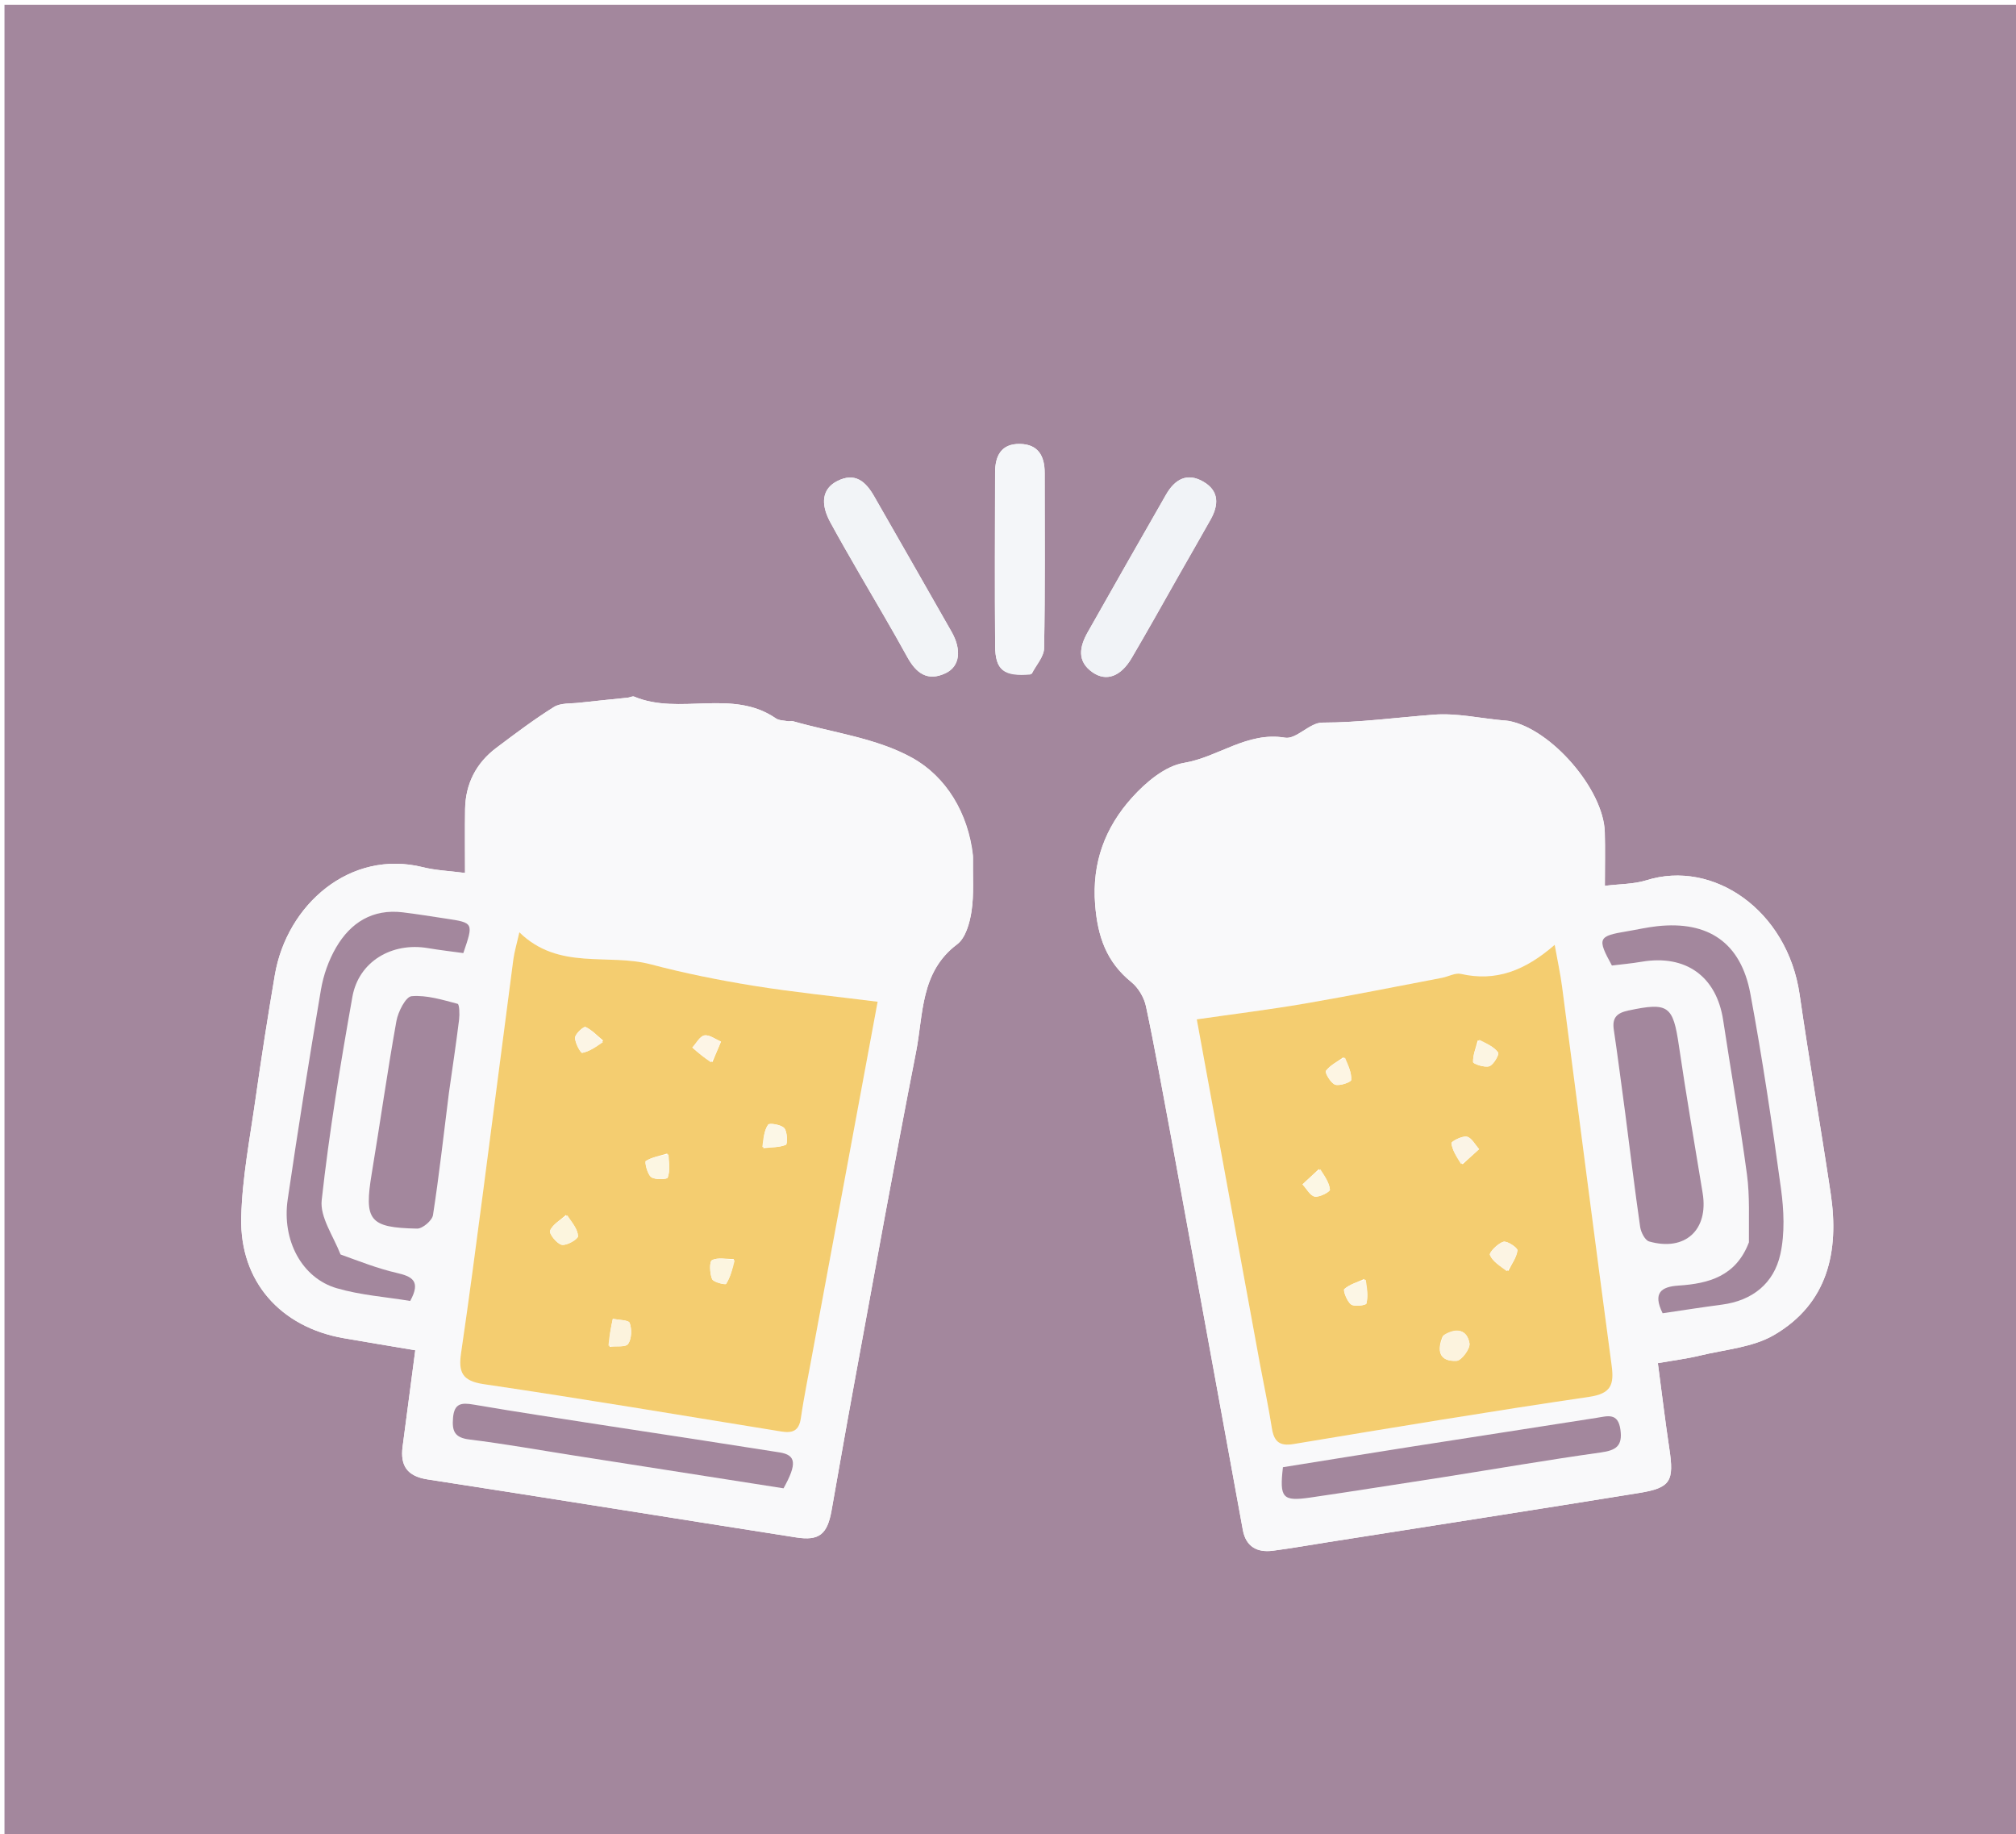
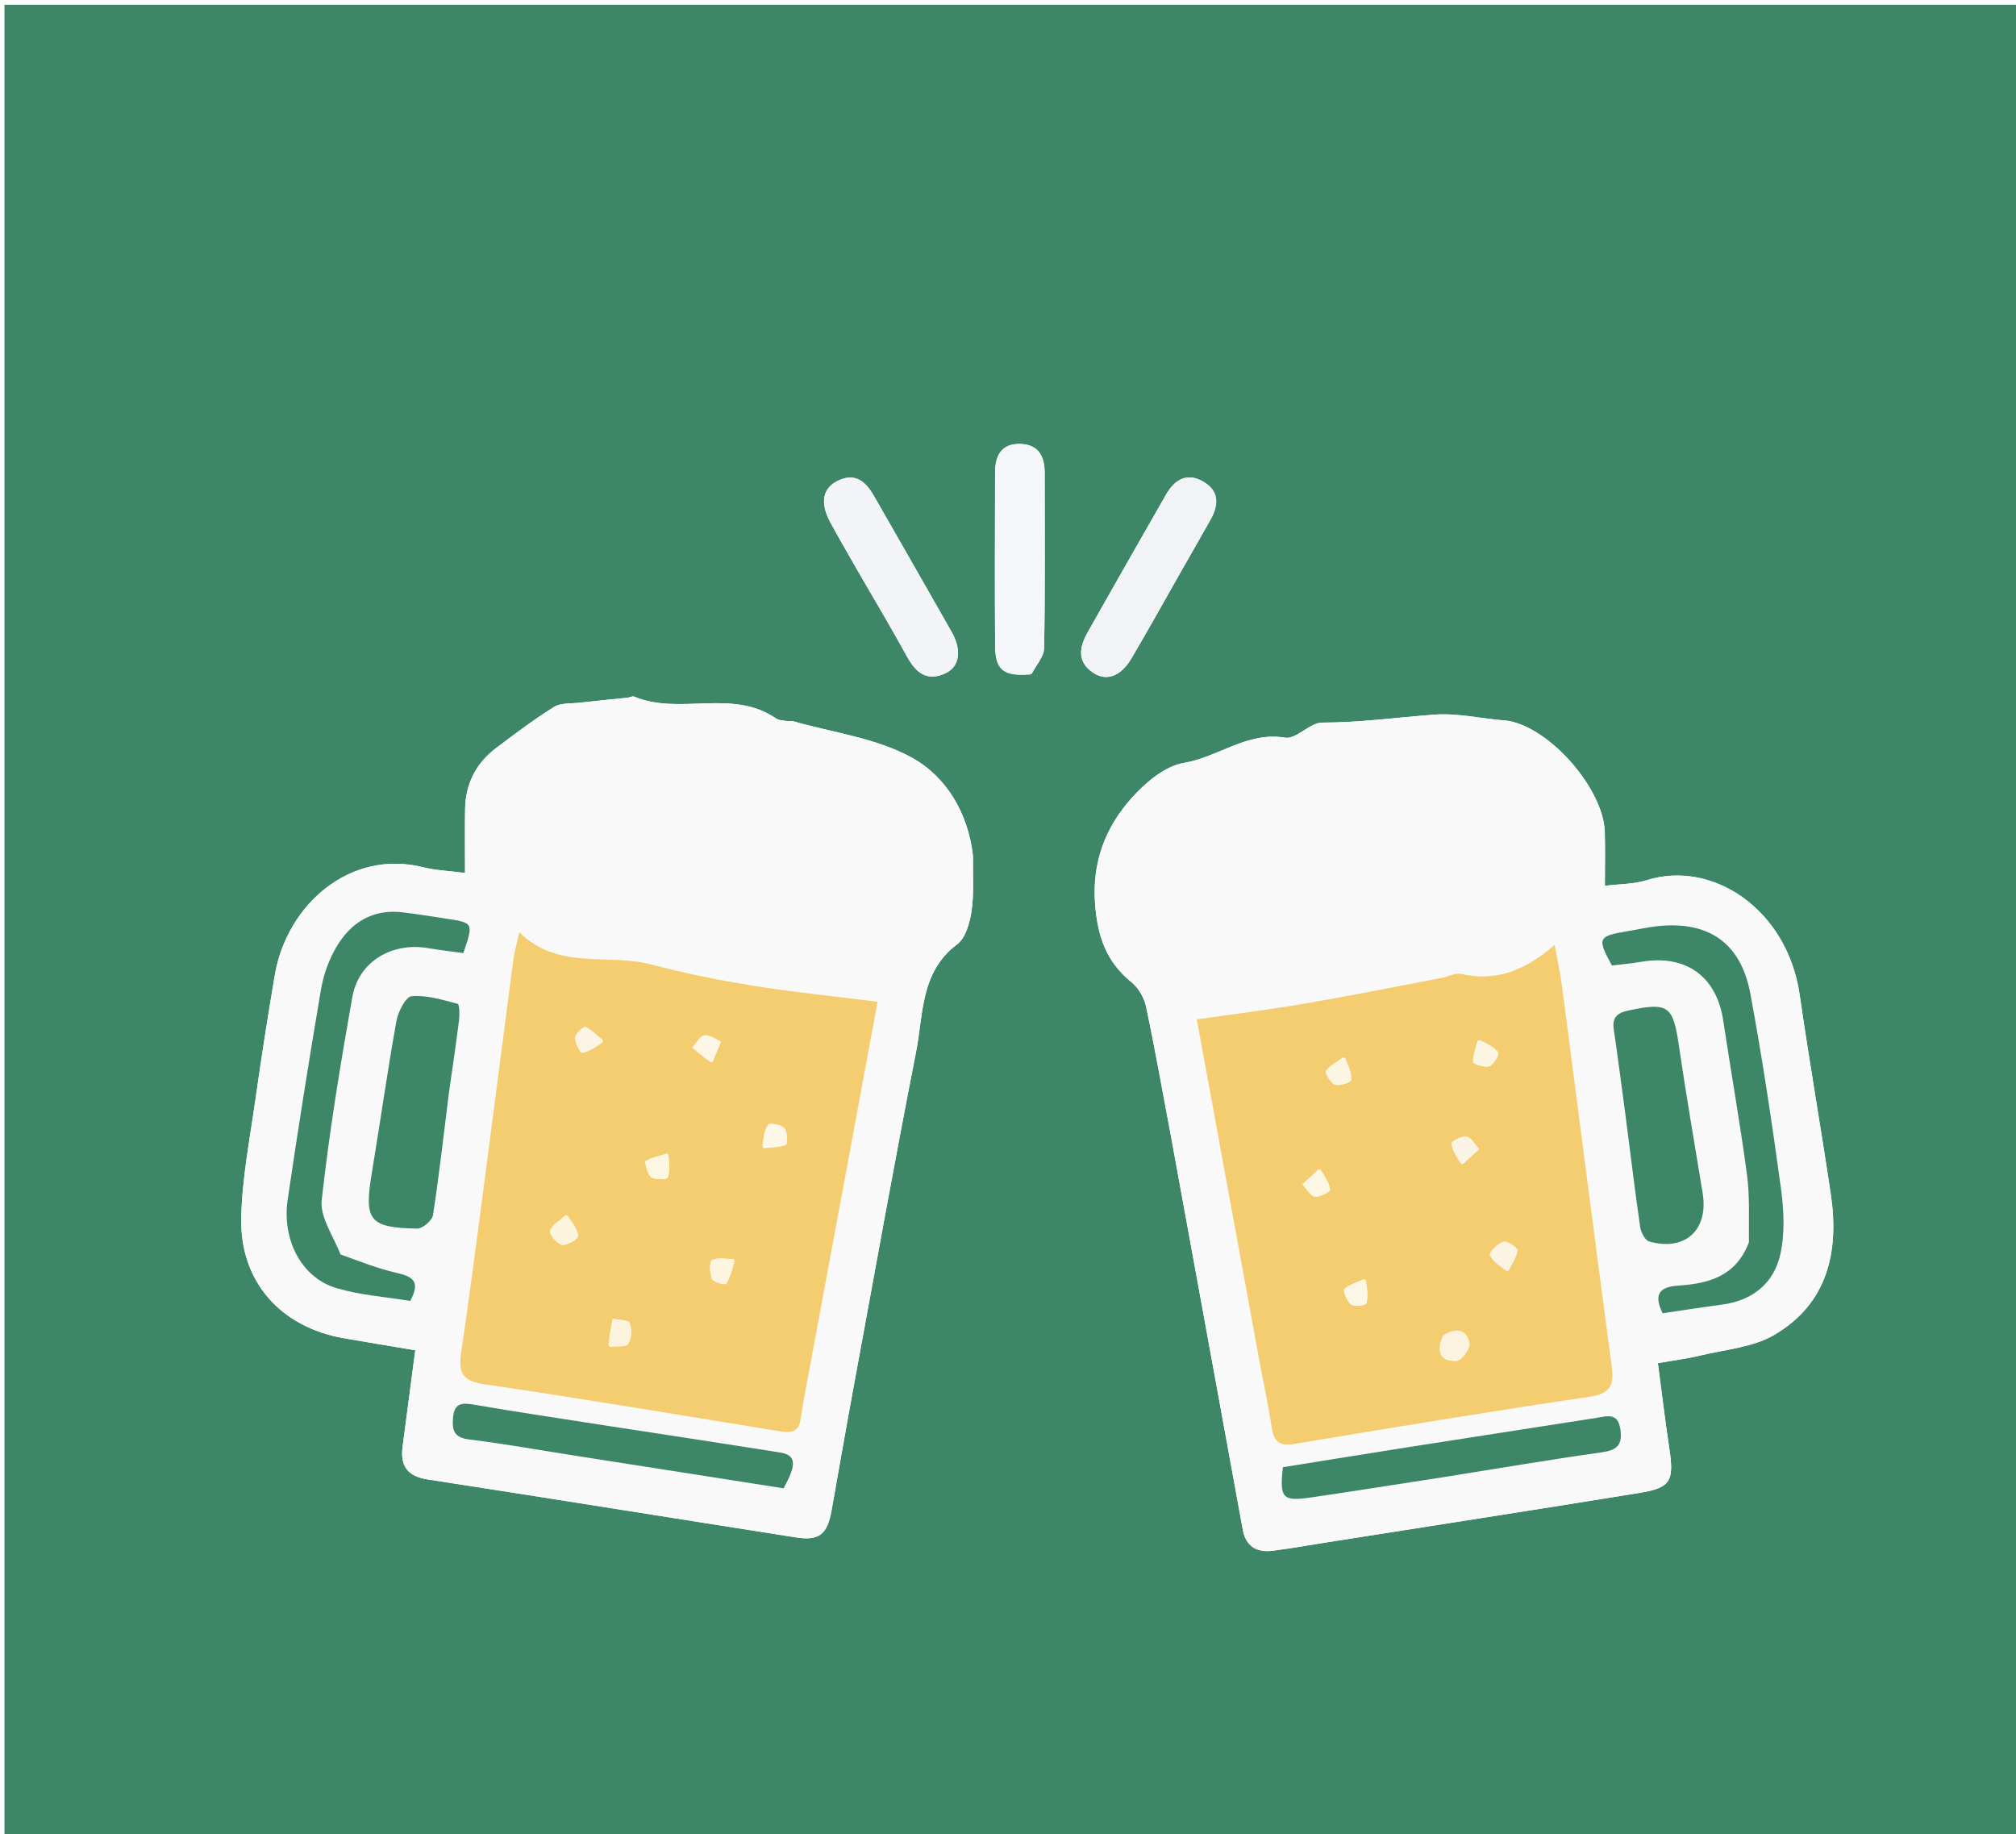
<svg xmlns="http://www.w3.org/2000/svg" version="1.1" id="Layer_1" x="0px" y="0px" width="100%" viewBox="0 0 464 422" enable-background="new 0 0 464 422" xml:space="preserve">
-   <path fill="#A3879D" opacity="1" stroke="none" d=" M230,423   C153.355,423 77.21,423 1.032,423   C1.032,282.394 1.032,141.789 1.032,1.092   C155.562,1.092 310.124,1.092 464.843,1.092   C464.843,141.667 464.843,282.333 464.843,423   C386.789,423 308.644,423 230,423  M269.478,261.302   C274.999,291.566 280.511,321.831 286.051,352.091   C286.753,355.923 289.332,357.344 292.982,356.864   C297.266,356.3 301.525,355.546 305.795,354.873   C329.62,351.119 353.457,347.432 377.265,343.571   C384.545,342.391 385.336,340.851 384.21,333.37   C383.25,326.992 382.486,320.584 381.57,313.698   C385.128,313.071 388.231,312.69 391.249,311.957   C397.017,310.554 403.406,310.096 408.344,307.206   C420.67,299.992 423.345,288.031 421.358,274.719   C419.075,259.421 416.414,244.179 414.2,228.871   C411.39,209.445 394.301,197.742 378.936,202.576   C376.045,203.486 372.845,203.417 369.374,203.851   C369.374,199.348 369.474,195.394 369.354,191.447   C369.056,181.632 356.968,167.708 347.268,165.908   C346.779,165.817 346.275,165.809 345.777,165.762   C340.539,165.275 335.248,164.074 330.076,164.462   C321.492,165.107 312.976,166.289 304.312,166.294   C301.449,166.296 298.341,170.192 295.771,169.762   C287.023,168.3 280.414,174.251 272.485,175.566   C268.133,176.288 263.685,180.059 260.525,183.574   C254.386,190.402 251.291,198.476 252.057,208.197   C252.633,215.503 254.635,221.352 260.393,226.008   C261.995,227.304 263.324,229.548 263.757,231.576   C265.802,241.164 267.493,250.827 269.478,261.302  M223.941,196.813   C222.841,187.098 217.784,178.752 209.944,174.396   C201.732,169.834 191.666,168.608 182.405,165.942   C182.103,165.855 181.731,166.036 181.413,165.978   C180.449,165.8 179.315,165.828 178.565,165.313   C168.491,158.397 156.4,164.708 145.955,160.309   C145.573,160.148 144.993,160.503 144.498,160.555   C140.77,160.948 137.036,161.295 133.312,161.72   C131.344,161.944 129.038,161.733 127.496,162.696   C122.916,165.557 118.584,168.83 114.259,172.08   C109.588,175.591 107.136,180.351 107.047,186.22   C106.975,190.99 107.032,195.763 107.032,200.888   C103.502,200.425 100.343,200.315 97.343,199.569   C80.567,195.397 66.001,208.186 63.25,224.413   C61.636,233.929 60.142,243.468 58.79,253.024   C57.509,262.078 55.721,271.151 55.521,280.246   C55.198,294.95 64.601,305.41 79.059,307.945   C84.417,308.884 89.787,309.758 95.58,310.734   C94.557,318.5 93.593,325.716 92.66,332.935   C92.092,337.319 93.732,339.731 98.405,340.452   C126.704,344.815 154.972,349.378 183.261,353.807   C188.556,354.635 190.421,353.075 191.391,347.606   C193.048,338.267 194.669,328.921 196.387,319.593   C201.149,293.741 205.775,267.861 210.841,242.068   C212.543,233.4 211.792,223.691 220.296,217.307   C222.244,215.845 223.2,212.391 223.606,209.702   C224.197,205.787 223.875,201.735 223.941,196.813  M237.482,155.068   C238.468,153.099 240.27,151.146 240.308,149.16   C240.561,135.704 240.444,122.241 240.44,108.781   C240.439,104.937 238.936,102.224 234.727,102.161   C230.412,102.097 229.036,104.931 229.029,108.727   C229.004,122.021 228.942,135.316 229.039,148.609   C229.08,154.223 230.978,155.731 237.482,155.068  M198.125,132.552   C201.694,138.75 205.359,144.895 208.797,151.165   C210.841,154.892 213.454,156.922 217.665,154.907   C220.906,153.356 221.39,149.58 219.014,145.393   C213.103,134.977 207.131,124.596 201.188,114.199   C199.256,110.819 196.802,108.608 192.685,110.713   C189.289,112.449 188.733,115.813 191.106,120.194   C193.246,124.144 195.504,128.031 198.125,132.552  M271.454,132.132   C273.85,127.943 276.276,123.77 278.633,119.559   C280.475,116.267 280.673,113.058 277.052,110.901   C273.214,108.616 270.371,110.339 268.366,113.841   C262.332,124.378 256.314,134.923 250.344,145.496   C248.475,148.807 247.786,152.19 251.5,154.748   C254.665,156.928 257.992,155.655 260.472,151.417   C264.086,145.244 267.599,139.012 271.454,132.132  z" />
+   <path fill="#3E8668" opacity="1" stroke="none" d=" M230,423   C153.355,423 77.21,423 1.032,423   C1.032,282.394 1.032,141.789 1.032,1.092   C155.562,1.092 310.124,1.092 464.843,1.092   C464.843,141.667 464.843,282.333 464.843,423   C386.789,423 308.644,423 230,423  M269.478,261.302   C274.999,291.566 280.511,321.831 286.051,352.091   C286.753,355.923 289.332,357.344 292.982,356.864   C297.266,356.3 301.525,355.546 305.795,354.873   C329.62,351.119 353.457,347.432 377.265,343.571   C384.545,342.391 385.336,340.851 384.21,333.37   C383.25,326.992 382.486,320.584 381.57,313.698   C385.128,313.071 388.231,312.69 391.249,311.957   C397.017,310.554 403.406,310.096 408.344,307.206   C420.67,299.992 423.345,288.031 421.358,274.719   C419.075,259.421 416.414,244.179 414.2,228.871   C411.39,209.445 394.301,197.742 378.936,202.576   C376.045,203.486 372.845,203.417 369.374,203.851   C369.374,199.348 369.474,195.394 369.354,191.447   C369.056,181.632 356.968,167.708 347.268,165.908   C346.779,165.817 346.275,165.809 345.777,165.762   C340.539,165.275 335.248,164.074 330.076,164.462   C321.492,165.107 312.976,166.289 304.312,166.294   C301.449,166.296 298.341,170.192 295.771,169.762   C287.023,168.3 280.414,174.251 272.485,175.566   C268.133,176.288 263.685,180.059 260.525,183.574   C254.386,190.402 251.291,198.476 252.057,208.197   C252.633,215.503 254.635,221.352 260.393,226.008   C261.995,227.304 263.324,229.548 263.757,231.576   C265.802,241.164 267.493,250.827 269.478,261.302  M223.941,196.813   C222.841,187.098 217.784,178.752 209.944,174.396   C201.732,169.834 191.666,168.608 182.405,165.942   C182.103,165.855 181.731,166.036 181.413,165.978   C180.449,165.8 179.315,165.828 178.565,165.313   C168.491,158.397 156.4,164.708 145.955,160.309   C145.573,160.148 144.993,160.503 144.498,160.555   C140.77,160.948 137.036,161.295 133.312,161.72   C131.344,161.944 129.038,161.733 127.496,162.696   C122.916,165.557 118.584,168.83 114.259,172.08   C109.588,175.591 107.136,180.351 107.047,186.22   C106.975,190.99 107.032,195.763 107.032,200.888   C103.502,200.425 100.343,200.315 97.343,199.569   C80.567,195.397 66.001,208.186 63.25,224.413   C61.636,233.929 60.142,243.468 58.79,253.024   C57.509,262.078 55.721,271.151 55.521,280.246   C55.198,294.95 64.601,305.41 79.059,307.945   C84.417,308.884 89.787,309.758 95.58,310.734   C94.557,318.5 93.593,325.716 92.66,332.935   C92.092,337.319 93.732,339.731 98.405,340.452   C126.704,344.815 154.972,349.378 183.261,353.807   C188.556,354.635 190.421,353.075 191.391,347.606   C193.048,338.267 194.669,328.921 196.387,319.593   C201.149,293.741 205.775,267.861 210.841,242.068   C212.543,233.4 211.792,223.691 220.296,217.307   C222.244,215.845 223.2,212.391 223.606,209.702   C224.197,205.787 223.875,201.735 223.941,196.813  M237.482,155.068   C238.468,153.099 240.27,151.146 240.308,149.16   C240.561,135.704 240.444,122.241 240.44,108.781   C240.439,104.937 238.936,102.224 234.727,102.161   C230.412,102.097 229.036,104.931 229.029,108.727   C229.004,122.021 228.942,135.316 229.039,148.609   C229.08,154.223 230.978,155.731 237.482,155.068  M198.125,132.552   C201.694,138.75 205.359,144.895 208.797,151.165   C210.841,154.892 213.454,156.922 217.665,154.907   C220.906,153.356 221.39,149.58 219.014,145.393   C213.103,134.977 207.131,124.596 201.188,114.199   C199.256,110.819 196.802,108.608 192.685,110.713   C189.289,112.449 188.733,115.813 191.106,120.194   C193.246,124.144 195.504,128.031 198.125,132.552  M271.454,132.132   C273.85,127.943 276.276,123.77 278.633,119.559   C280.475,116.267 280.673,113.058 277.052,110.901   C273.214,108.616 270.371,110.339 268.366,113.841   C262.332,124.378 256.314,134.923 250.344,145.496   C248.475,148.807 247.786,152.19 251.5,154.748   C254.665,156.928 257.992,155.655 260.472,151.417   C264.086,145.244 267.599,139.012 271.454,132.132  z" />
  <path fill="#F9F9FA" opacity="1" stroke="none" d=" M269.395,260.883   C267.493,250.827 265.802,241.164 263.757,231.576   C263.324,229.548 261.995,227.304 260.393,226.008   C254.635,221.352 252.633,215.503 252.057,208.197   C251.291,198.476 254.386,190.402 260.525,183.574   C263.685,180.059 268.133,176.288 272.485,175.566   C280.414,174.251 287.023,168.3 295.771,169.762   C298.341,170.192 301.449,166.296 304.312,166.294   C312.976,166.289 321.492,165.107 330.076,164.462   C335.248,164.074 340.539,165.275 345.777,165.762   C346.275,165.809 346.779,165.817 347.268,165.908   C356.968,167.708 369.056,181.632 369.354,191.447   C369.474,195.394 369.374,199.348 369.374,203.851   C372.845,203.417 376.045,203.486 378.936,202.576   C394.301,197.742 411.39,209.445 414.2,228.871   C416.414,244.179 419.075,259.421 421.358,274.719   C423.345,288.031 420.67,299.992 408.344,307.206   C403.406,310.096 397.017,310.554 391.249,311.957   C388.231,312.69 385.128,313.071 381.57,313.698   C382.486,320.584 383.25,326.992 384.21,333.37   C385.336,340.851 384.545,342.391 377.265,343.571   C353.457,347.432 329.62,351.119 305.795,354.873   C301.525,355.546 297.266,356.3 292.982,356.864   C289.332,357.344 286.753,355.923 286.051,352.091   C280.511,321.831 274.999,291.566 269.395,260.883  M290.083,314.412   C290.977,319.149 291.977,323.868 292.727,328.628   C293.208,331.684 294.41,332.866 297.734,332.315   C320.382,328.558 343.032,324.791 365.745,321.459   C370.827,320.713 371.527,318.655 370.933,314.225   C367.038,285.205 363.338,256.16 359.536,227.128   C359.146,224.145 358.499,221.195 357.828,217.43   C350.955,223.416 344.251,225.941 336.247,224.122   C334.933,223.823 333.362,224.743 331.895,225.022   C321.376,227.024 310.875,229.137 300.323,230.949   C292.266,232.333 284.143,233.329 275.449,234.584   C280.288,260.987 285.106,287.28 290.083,314.412  M402.411,286.308   C399.558,293.704 393.282,295.39 386.339,295.844   C382.305,296.107 380.365,297.542 382.666,302.216   C387.169,301.559 391.735,300.837 396.316,300.235   C403.361,299.31 408.273,295.33 409.758,288.654   C410.835,283.813 410.584,278.467 409.903,273.485   C407.857,258.504 405.625,243.533 402.861,228.67   C400.674,216.911 393.152,211.845 381.351,213.151   C379.042,213.407 376.764,213.935 374.468,214.316   C367.794,215.422 367.554,215.923 370.992,222.193   C373.179,221.922 375.49,221.728 377.766,221.337   C387.99,219.582 395.075,224.682 396.604,234.8   C398.391,246.63 400.485,258.417 402.076,270.273   C402.749,275.284 402.479,280.421 402.411,286.308  M374.129,256.618   C375.227,265.199 376.26,273.788 377.496,282.349   C377.673,283.577 378.61,285.426 379.562,285.697   C387.847,288.049 393.268,283.045 391.885,274.582   C390.034,263.26 388.069,251.955 386.409,240.605   C385.063,231.408 383.989,230.591 374.76,232.554   C372.143,233.111 371.017,234.192 371.427,236.946   C372.359,243.196 373.142,249.469 374.129,256.618  M332.467,339.922   C344.444,338.003 356.401,335.938 368.411,334.257   C371.917,333.767 373.488,332.801 372.957,329   C372.401,325.025 370,325.884 367.462,326.285   C353.349,328.51 339.225,330.664 325.11,332.877   C315.129,334.443 305.156,336.064 295.278,337.645   C294.462,344.711 295.172,345.557 301.536,344.634   C311.567,343.181 321.573,341.558 332.467,339.922  z" />
  <path fill="#F9F9FA" opacity="1" stroke="none" d=" M223.942,197.277   C223.875,201.735 224.197,205.787 223.606,209.702   C223.2,212.391 222.244,215.845 220.296,217.307   C211.792,223.691 212.543,233.4 210.841,242.068   C205.775,267.861 201.149,293.741 196.387,319.593   C194.669,328.921 193.048,338.267 191.391,347.606   C190.421,353.075 188.556,354.635 183.261,353.807   C154.972,349.378 126.704,344.815 98.405,340.452   C93.732,339.731 92.092,337.319 92.66,332.935   C93.593,325.716 94.557,318.5 95.58,310.734   C89.787,309.758 84.417,308.884 79.059,307.945   C64.601,305.41 55.198,294.95 55.521,280.246   C55.721,271.151 57.509,262.078 58.79,253.024   C60.142,243.468 61.636,233.929 63.25,224.413   C66.001,208.186 80.567,195.397 97.343,199.569   C100.343,200.315 103.502,200.425 107.032,200.888   C107.032,195.763 106.975,190.99 107.047,186.22   C107.136,180.351 109.588,175.591 114.259,172.08   C118.584,168.83 122.916,165.557 127.496,162.696   C129.038,161.733 131.344,161.944 133.312,161.72   C137.036,161.295 140.77,160.948 144.498,160.555   C144.993,160.503 145.573,160.148 145.955,160.309   C156.4,164.708 168.491,158.397 178.565,165.313   C179.315,165.828 180.449,165.8 181.413,165.978   C181.731,166.036 182.103,165.855 182.405,165.942   C191.666,168.608 201.732,169.834 209.944,174.396   C217.784,178.752 222.841,187.098 223.942,197.277  M187.259,309.819   C192.193,283.267 197.128,256.714 201.995,230.527   C191.916,229.256 182.638,228.335 173.452,226.852   C165.51,225.57 157.583,223.982 149.809,221.927   C139.899,219.308 128.624,223.411 119.532,214.543   C118.896,217.379 118.373,219.09 118.143,220.84   C115.8,238.648 113.531,256.466 111.187,274.274   C109.56,286.641 107.94,299.011 106.123,311.351   C105.481,315.709 106.296,317.792 111.32,318.531   C134.19,321.898 156.991,325.734 179.812,329.428   C182.343,329.838 183.889,329.351 184.321,326.393   C185.089,321.128 186.19,315.912 187.259,309.819  M78.11,288.415   C76.661,284.327 73.613,280.061 74.044,276.181   C75.782,260.513 78.34,244.919 81.11,229.389   C82.559,221.267 90.206,216.79 98.468,218.187   C101.211,218.652 103.98,218.964 106.638,219.332   C109.022,212.357 109.023,212.352 102.588,211.385   C99.303,210.891 96.021,210.357 92.724,209.955   C85.775,209.107 80.71,212.3 77.369,218.015   C75.65,220.953 74.437,224.398 73.865,227.761   C71.137,243.816 68.585,259.904 66.216,276.016   C64.83,285.443 69.486,294.126 77.519,296.463   C83.02,298.063 88.868,298.47 94.411,299.385   C96.963,294.756 94.81,293.733 91.232,292.911   C86.96,291.929 82.837,290.298 78.11,288.415  M103.404,251.015   C104.169,245.576 104.985,240.144 105.659,234.694   C105.814,233.443 105.746,231.117 105.326,231.006   C101.849,230.09 98.212,228.959 94.738,229.251   C93.381,229.365 91.621,232.827 91.235,234.978   C89.148,246.603 87.507,258.307 85.571,269.96   C83.762,280.857 84.946,282.521 96.006,282.739   C97.251,282.763 99.464,280.879 99.656,279.637   C101.079,270.428 102.105,261.157 103.404,251.015  M139.567,328.107   C129.377,326.501 119.173,324.979 109.007,323.235   C106.209,322.755 104.547,322.917 104.267,326.284   C104.02,329.262 104.558,330.84 108.003,331.264   C116.089,332.259 124.12,333.703 132.173,334.964   C148.265,337.484 164.357,340.002 180.34,342.503   C183.481,336.847 183.239,334.84 179.409,334.233   C166.426,332.176 153.431,330.197 139.567,328.107  z" />
  <path fill="#F4F6F9" opacity="1" stroke="none" d=" M237.141,155.229   C230.978,155.731 229.08,154.223 229.039,148.609   C228.942,135.316 229.004,122.021 229.029,108.727   C229.036,104.931 230.412,102.097 234.727,102.161   C238.936,102.224 240.439,104.937 240.44,108.781   C240.444,122.241 240.561,135.704 240.308,149.16   C240.27,151.146 238.468,153.099 237.141,155.229  z" />
  <path fill="#F2F4F7" opacity="1" stroke="none" d=" M197.917,132.249   C195.504,128.031 193.246,124.144 191.106,120.194   C188.733,115.813 189.289,112.449 192.685,110.713   C196.802,108.608 199.256,110.819 201.188,114.199   C207.131,124.596 213.103,134.977 219.014,145.393   C221.39,149.58 220.906,153.356 217.665,154.907   C213.454,156.922 210.841,154.892 208.797,151.165   C205.359,144.895 201.694,138.75 197.917,132.249  z" />
  <path fill="#F1F3F7" opacity="1" stroke="none" d=" M271.305,132.468   C267.599,139.012 264.086,145.244 260.472,151.417   C257.992,155.655 254.665,156.928 251.5,154.748   C247.786,152.19 248.475,148.807 250.344,145.496   C256.314,134.923 262.332,124.378 268.366,113.841   C270.371,110.339 273.214,108.616 277.052,110.901   C280.673,113.058 280.475,116.267 278.633,119.559   C276.276,123.77 273.85,127.943 271.305,132.468  z" />
  <path fill="#F4CD70" opacity="1" stroke="none" d=" M290.004,313.993   C285.106,287.28 280.288,260.987 275.449,234.584   C284.143,233.329 292.266,232.333 300.323,230.949   C310.875,229.137 321.376,227.024 331.895,225.022   C333.362,224.743 334.933,223.823 336.247,224.122   C344.251,225.941 350.955,223.416 357.828,217.43   C358.499,221.195 359.146,224.145 359.536,227.128   C363.338,256.16 367.038,285.205 370.933,314.225   C371.527,318.655 370.827,320.713 365.745,321.459   C343.032,324.791 320.382,328.558 297.734,332.315   C294.41,332.866 293.208,331.684 292.727,328.628   C291.977,323.868 290.977,319.149 290.004,313.993  M332.063,307.494   C330.669,310.793 331.208,313.371 335.252,313.169   C336.373,313.113 338.421,310.348 338.213,309.142   C337.689,306.103 335.354,305.333 332.063,307.494  M347.149,292.484   C347.917,290.914 349.051,289.39 349.255,287.751   C349.327,287.171 346.899,285.51 346.024,285.764   C344.727,286.14 342.692,288.246 342.923,288.796   C343.55,290.289 345.203,291.35 347.149,292.484  M340.12,239.406   C339.696,241.077 338.99,242.759 339.045,244.415   C339.058,244.83 341.72,245.741 342.793,245.365   C343.778,245.02 345.109,242.626 344.81,242.217   C343.868,240.931 342.231,240.154 340.12,239.406  M336.627,267.93   C337.895,266.768 339.162,265.607 340.43,264.445   C339.499,263.432 338.694,261.801 337.603,261.58   C336.505,261.358 334.008,262.689 334.06,263.076   C334.282,264.71 335.227,266.246 336.627,267.93  M309.212,243.297   C307.813,244.305 306.161,245.124 305.172,246.441   C304.885,246.823 306.273,249.251 307.293,249.61   C308.336,249.978 310.955,249.031 310.988,248.535   C311.097,246.89 310.35,245.189 309.212,243.297  M303.538,269.048   C302.287,270.219 301.035,271.39 299.784,272.561   C300.717,273.555 301.538,275.177 302.615,275.37   C303.71,275.566 306.143,274.245 306.096,273.778   C305.937,272.189 304.942,270.683 303.538,269.048  M314.016,294.319   C312.436,295.046 310.662,295.55 309.409,296.649   C309.074,296.942 310.013,299.485 310.964,300.196   C311.727,300.767 314.39,300.376 314.486,299.986   C314.9,298.311 314.676,296.478 314.016,294.319  z" />
-   <path fill="#A3879D" opacity="1" stroke="none" d=" M402.524,285.904   C402.479,280.421 402.749,275.284 402.076,270.273   C400.485,258.417 398.391,246.63 396.604,234.8   C395.075,224.682 387.99,219.582 377.766,221.337   C375.49,221.728 373.179,221.922 370.992,222.193   C367.554,215.923 367.794,215.422 374.468,214.316   C376.764,213.935 379.042,213.407 381.351,213.151   C393.152,211.845 400.674,216.911 402.861,228.67   C405.625,243.533 407.857,258.504 409.903,273.485   C410.584,278.467 410.835,283.813 409.758,288.654   C408.273,295.33 403.361,299.31 396.316,300.235   C391.735,300.837 387.169,301.559 382.666,302.216   C380.365,297.542 382.305,296.107 386.339,295.844   C393.282,295.39 399.558,293.704 402.524,285.904  z" />
-   <path fill="#A3879D" opacity="1" stroke="none" d=" M374.058,256.175   C373.142,249.469 372.359,243.196 371.427,236.946   C371.017,234.192 372.143,233.111 374.76,232.554   C383.989,230.591 385.063,231.408 386.409,240.605   C388.069,251.955 390.034,263.26 391.885,274.582   C393.268,283.045 387.847,288.049 379.562,285.697   C378.61,285.426 377.673,283.577 377.496,282.349   C376.26,273.788 375.227,265.199 374.058,256.175  z" />
-   <path fill="#A3879D" opacity="1" stroke="none" d=" M332.029,339.965   C321.573,341.558 311.567,343.181 301.536,344.634   C295.172,345.557 294.462,344.711 295.278,337.645   C305.156,336.064 315.129,334.443 325.11,332.877   C339.225,330.664 353.349,328.51 367.462,326.285   C370,325.884 372.401,325.025 372.957,329   C373.488,332.801 371.917,333.767 368.411,334.257   C356.401,335.938 344.444,338.003 332.029,339.965  z" />
+   <path fill="#3E8668" opacity="1" stroke="none" d=" M402.524,285.904   C402.479,280.421 402.749,275.284 402.076,270.273   C400.485,258.417 398.391,246.63 396.604,234.8   C395.075,224.682 387.99,219.582 377.766,221.337   C375.49,221.728 373.179,221.922 370.992,222.193   C367.554,215.923 367.794,215.422 374.468,214.316   C376.764,213.935 379.042,213.407 381.351,213.151   C393.152,211.845 400.674,216.911 402.861,228.67   C405.625,243.533 407.857,258.504 409.903,273.485   C410.584,278.467 410.835,283.813 409.758,288.654   C408.273,295.33 403.361,299.31 396.316,300.235   C391.735,300.837 387.169,301.559 382.666,302.216   C380.365,297.542 382.305,296.107 386.339,295.844   C393.282,295.39 399.558,293.704 402.524,285.904  z" />
+   <path fill="#3E8668" opacity="1" stroke="none" d=" M374.058,256.175   C373.142,249.469 372.359,243.196 371.427,236.946   C371.017,234.192 372.143,233.111 374.76,232.554   C383.989,230.591 385.063,231.408 386.409,240.605   C388.069,251.955 390.034,263.26 391.885,274.582   C393.268,283.045 387.847,288.049 379.562,285.697   C378.61,285.426 377.673,283.577 377.496,282.349   C376.26,273.788 375.227,265.199 374.058,256.175  z" />
+   <path fill="#3E8668" opacity="1" stroke="none" d=" M332.029,339.965   C321.573,341.558 311.567,343.181 301.536,344.634   C295.172,345.557 294.462,344.711 295.278,337.645   C305.156,336.064 315.129,334.443 325.11,332.877   C339.225,330.664 353.349,328.51 367.462,326.285   C370,325.884 372.401,325.025 372.957,329   C373.488,332.801 371.917,333.767 368.411,334.257   C356.401,335.938 344.444,338.003 332.029,339.965  z" />
  <path fill="#F4CD70" opacity="1" stroke="none" d=" M187.206,310.247   C186.19,315.912 185.089,321.128 184.321,326.393   C183.889,329.351 182.343,329.838 179.812,329.428   C156.991,325.734 134.19,321.898 111.32,318.531   C106.296,317.792 105.481,315.709 106.123,311.351   C107.94,299.011 109.56,286.641 111.187,274.274   C113.531,256.466 115.8,238.648 118.143,220.84   C118.373,219.09 118.896,217.379 119.532,214.543   C128.624,223.411 139.899,219.308 149.809,221.927   C157.583,223.982 165.51,225.57 173.452,226.852   C182.638,228.335 191.916,229.256 201.995,230.527   C197.128,256.714 192.193,283.267 187.206,310.247  M130.25,279.603   C128.963,280.778 127.203,281.758 126.6,283.216   C126.322,283.888 128.164,286.244 129.312,286.469   C130.454,286.692 133.063,285.153 133.035,284.47   C132.968,282.88 131.703,281.339 130.25,279.603  M140.295,309.94   C141.781,309.754 144.02,310.08 144.577,309.261   C145.39,308.065 145.439,305.891 144.928,304.448   C144.683,303.756 142.406,303.784 141.049,303.486   C140.627,305.46 140.204,307.433 140.295,309.94  M168.898,289.74   C167.187,289.759 165.243,289.314 163.871,290.005   C163.245,290.321 163.347,293.046 163.895,294.352   C164.206,295.092 166.964,295.714 167.12,295.462   C168.085,293.9 168.625,292.074 168.898,289.74  M138.823,239.456   C137.492,238.364 136.268,237.045 134.758,236.338   C134.37,236.157 132.407,237.879 132.366,238.781   C132.312,239.987 133.653,242.363 133.999,242.293   C135.653,241.957 137.174,240.963 138.823,239.456  M163.975,244.414   C164.631,242.841 165.287,241.269 165.943,239.696   C164.66,239.168 163.268,238.065 162.125,238.28   C161.062,238.479 160.263,240.084 159.348,241.07   C160.662,242.223 161.975,243.376 163.975,244.414  M175.691,264.222   C177.443,264.026 179.3,264.089 180.875,263.454   C181.268,263.295 181.241,260.466 180.52,259.633   C179.81,258.814 177.092,258.375 176.794,258.815   C175.872,260.171 175.684,262.026 175.691,264.222  M153.575,265.458   C151.897,265.975 150.094,266.29 148.643,267.178   C148.342,267.362 148.962,270.167 149.859,270.87   C150.717,271.544 153.529,271.421 153.673,271.012   C154.225,269.441 154.051,267.615 153.575,265.458  z" />
-   <path fill="#A3879D" opacity="1" stroke="none" d=" M78.379,288.682   C82.837,290.298 86.96,291.929 91.232,292.911   C94.81,293.733 96.963,294.756 94.411,299.385   C88.868,298.47 83.02,298.063 77.519,296.463   C69.486,294.126 64.83,285.443 66.216,276.016   C68.585,259.904 71.137,243.816 73.865,227.761   C74.437,224.398 75.65,220.953 77.369,218.015   C80.71,212.3 85.775,209.107 92.724,209.955   C96.021,210.357 99.303,210.891 102.588,211.385   C109.023,212.352 109.022,212.357 106.638,219.332   C103.98,218.964 101.211,218.652 98.468,218.187   C90.206,216.79 82.559,221.267 81.11,229.389   C78.34,244.919 75.782,260.513 74.044,276.181   C73.613,280.061 76.661,284.327 78.379,288.682  z" />
-   <path fill="#A3879D" opacity="1" stroke="none" d=" M103.33,251.461   C102.105,261.157 101.079,270.428 99.656,279.637   C99.464,280.879 97.251,282.763 96.006,282.739   C84.946,282.521 83.762,280.857 85.571,269.96   C87.507,258.307 89.148,246.603 91.235,234.978   C91.621,232.827 93.381,229.365 94.738,229.251   C98.212,228.959 101.849,230.09 105.326,231.006   C105.746,231.117 105.814,233.443 105.659,234.694   C104.985,240.144 104.169,245.576 103.33,251.461  z" />
-   <path fill="#A3879D" opacity="1" stroke="none" d=" M140.003,328.148   C153.431,330.197 166.426,332.176 179.409,334.233   C183.239,334.84 183.481,336.847 180.34,342.503   C164.357,340.002 148.265,337.484 132.173,334.964   C124.12,333.703 116.089,332.259 108.003,331.264   C104.558,330.84 104.02,329.262 104.267,326.284   C104.547,322.917 106.209,322.755 109.007,323.235   C119.173,324.979 129.377,326.501 140.003,328.148  z" />
+   <path fill="#3E8668" opacity="1" stroke="none" d=" M78.379,288.682   C82.837,290.298 86.96,291.929 91.232,292.911   C94.81,293.733 96.963,294.756 94.411,299.385   C88.868,298.47 83.02,298.063 77.519,296.463   C69.486,294.126 64.83,285.443 66.216,276.016   C68.585,259.904 71.137,243.816 73.865,227.761   C74.437,224.398 75.65,220.953 77.369,218.015   C80.71,212.3 85.775,209.107 92.724,209.955   C96.021,210.357 99.303,210.891 102.588,211.385   C109.023,212.352 109.022,212.357 106.638,219.332   C103.98,218.964 101.211,218.652 98.468,218.187   C90.206,216.79 82.559,221.267 81.11,229.389   C78.34,244.919 75.782,260.513 74.044,276.181   C73.613,280.061 76.661,284.327 78.379,288.682  z" />
+   <path fill="#3E8668" opacity="1" stroke="none" d=" M103.33,251.461   C102.105,261.157 101.079,270.428 99.656,279.637   C99.464,280.879 97.251,282.763 96.006,282.739   C84.946,282.521 83.762,280.857 85.571,269.96   C87.507,258.307 89.148,246.603 91.235,234.978   C91.621,232.827 93.381,229.365 94.738,229.251   C98.212,228.959 101.849,230.09 105.326,231.006   C105.746,231.117 105.814,233.443 105.659,234.694   C104.985,240.144 104.169,245.576 103.33,251.461  z" />
+   <path fill="#3E8668" opacity="1" stroke="none" d=" M140.003,328.148   C153.431,330.197 166.426,332.176 179.409,334.233   C183.239,334.84 183.481,336.847 180.34,342.503   C164.357,340.002 148.265,337.484 132.173,334.964   C124.12,333.703 116.089,332.259 108.003,331.264   C104.558,330.84 104.02,329.262 104.267,326.284   C104.547,322.917 106.209,322.755 109.007,323.235   C119.173,324.979 129.377,326.501 140.003,328.148  z" />
  <path fill="#FCF3DE" opacity="1" stroke="none" d=" M332.3,307.219   C335.354,305.333 337.689,306.103 338.213,309.142   C338.421,310.348 336.373,313.113 335.252,313.169   C331.208,313.371 330.669,310.793 332.3,307.219  z" />
  <path fill="#FCF4E3" opacity="1" stroke="none" d=" M346.8,292.533   C345.203,291.35 343.55,290.289 342.923,288.796   C342.692,288.246 344.727,286.14 346.024,285.764   C346.899,285.51 349.327,287.171 349.255,287.751   C349.051,289.39 347.917,290.914 346.8,292.533  z" />
  <path fill="#FCF5E2" opacity="1" stroke="none" d=" M340.491,239.293   C342.231,240.154 343.868,240.931 344.81,242.217   C345.109,242.626 343.778,245.02 342.793,245.365   C341.72,245.741 339.058,244.83 339.045,244.415   C338.99,242.759 339.696,241.077 340.491,239.293  z" />
  <path fill="#FBF4E6" opacity="1" stroke="none" d=" M336.268,267.873   C335.227,266.246 334.282,264.71 334.06,263.076   C334.008,262.689 336.505,261.358 337.603,261.58   C338.694,261.801 339.499,263.432 340.43,264.445   C339.162,265.607 337.895,266.768 336.268,267.873  z" />
  <path fill="#FDF5E3" opacity="1" stroke="none" d=" M309.571,243.403   C310.35,245.189 311.097,246.89 310.988,248.535   C310.955,249.031 308.336,249.978 307.293,249.61   C306.273,249.251 304.885,246.823 305.172,246.441   C306.161,245.124 307.813,244.305 309.571,243.403  z" />
  <path fill="#FCF7E4" opacity="1" stroke="none" d=" M303.902,269.097   C304.942,270.683 305.937,272.189 306.096,273.778   C306.143,274.245 303.71,275.566 302.615,275.37   C301.538,275.177 300.717,273.555 299.784,272.561   C301.035,271.39 302.287,270.219 303.902,269.097  z" />
  <path fill="#FCF6E5" opacity="1" stroke="none" d=" M314.35,294.511   C314.676,296.478 314.9,298.311 314.486,299.986   C314.39,300.376 311.727,300.767 310.964,300.196   C310.013,299.485 309.074,296.942 309.409,296.649   C310.662,295.55 312.436,295.046 314.35,294.511  z" />
  <path fill="#FCF5DE" opacity="1" stroke="none" d=" M130.587,279.691   C131.703,281.339 132.968,282.88 133.035,284.47   C133.063,285.153 130.454,286.692 129.312,286.469   C128.164,286.244 126.322,283.888 126.6,283.216   C127.203,281.758 128.963,280.778 130.587,279.691  z" />
  <path fill="#FCF3DD" opacity="1" stroke="none" d=" M140.039,309.674   C140.204,307.433 140.627,305.46 141.049,303.486   C142.406,303.784 144.683,303.756 144.928,304.448   C145.439,305.891 145.39,308.065 144.577,309.261   C144.02,310.08 141.781,309.754 140.039,309.674  z" />
  <path fill="#FCF5E0" opacity="1" stroke="none" d=" M169.102,290.038   C168.625,292.074 168.085,293.9 167.12,295.462   C166.964,295.714 164.206,295.092 163.895,294.352   C163.347,293.046 163.245,290.321 163.871,290.005   C165.243,289.314 167.187,289.759 169.102,290.038  z" />
  <path fill="#FCF5E5" opacity="1" stroke="none" d=" M138.782,239.829   C137.174,240.963 135.653,241.957 133.999,242.293   C133.653,242.363 132.312,239.987 132.366,238.781   C132.407,237.879 134.37,236.157 134.758,236.338   C136.268,237.045 137.492,238.364 138.782,239.829  z" />
  <path fill="#FDF5E6" opacity="1" stroke="none" d=" M163.632,244.471   C161.975,243.376 160.662,242.223 159.348,241.07   C160.263,240.084 161.062,238.479 162.125,238.28   C163.268,238.065 164.66,239.168 165.943,239.696   C165.287,241.269 164.631,242.841 163.632,244.471  z" />
  <path fill="#FCF7E6" opacity="1" stroke="none" d=" M175.451,263.955   C175.684,262.026 175.872,260.171 176.794,258.815   C177.092,258.375 179.81,258.814 180.52,259.633   C181.241,260.466 181.268,263.295 180.875,263.454   C179.3,264.089 177.443,264.026 175.451,263.955  z" />
  <path fill="#FCF6E2" opacity="1" stroke="none" d=" M153.861,265.671   C154.051,267.615 154.225,269.441 153.673,271.012   C153.529,271.421 150.717,271.544 149.859,270.87   C148.962,270.167 148.342,267.362 148.643,267.178   C150.094,266.29 151.897,265.975 153.861,265.671  z" />
</svg>
